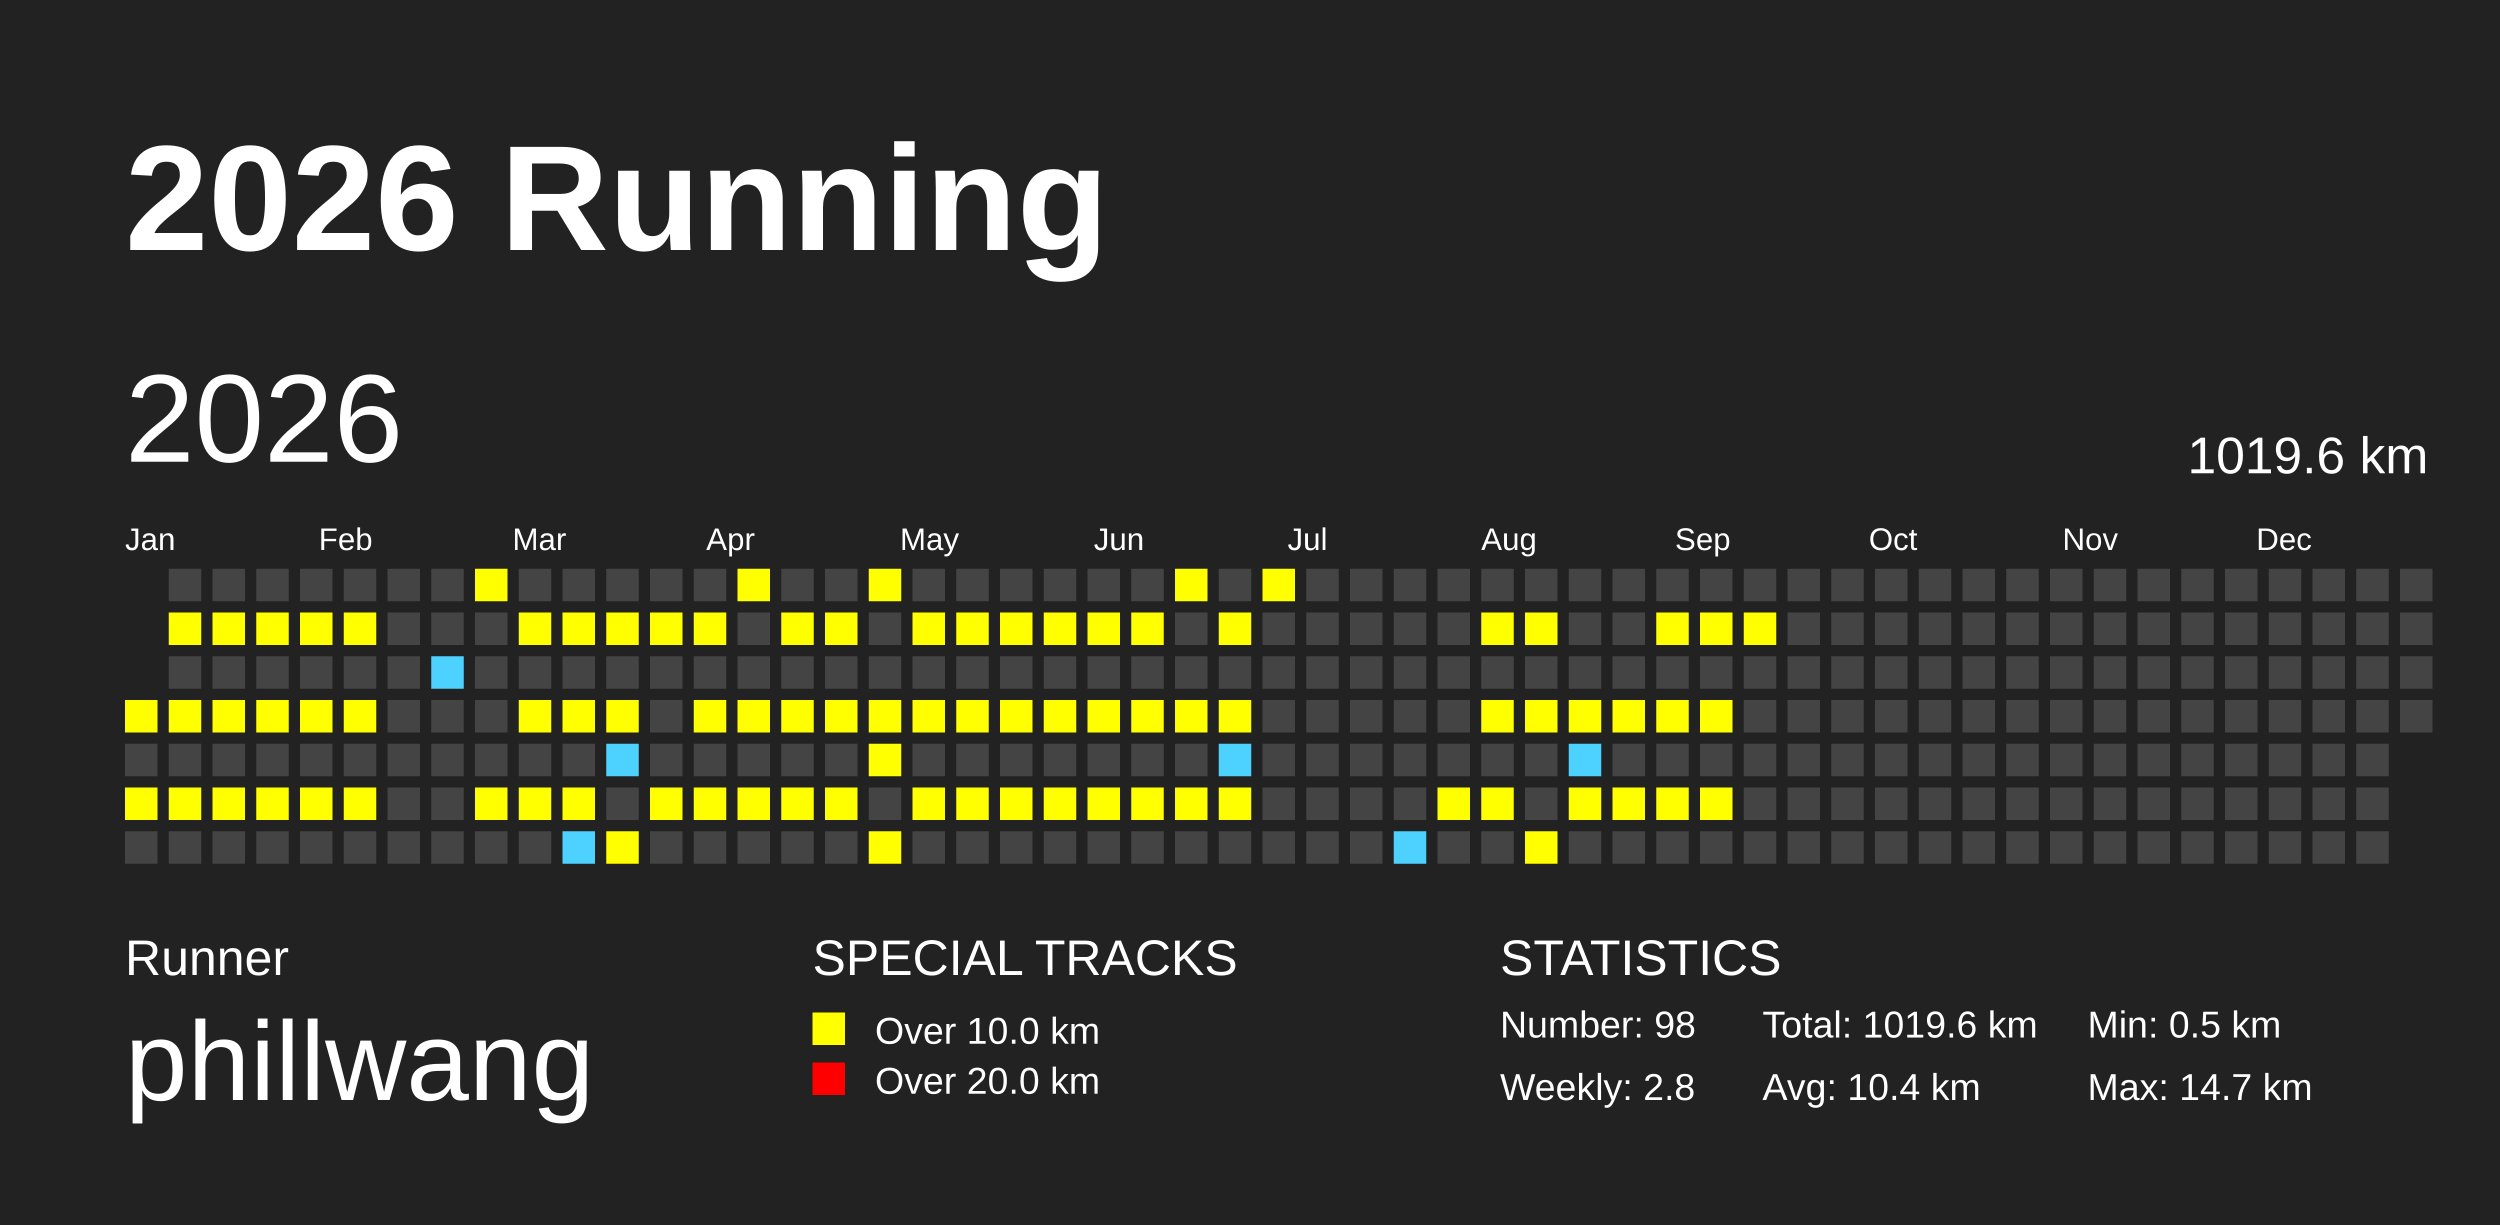
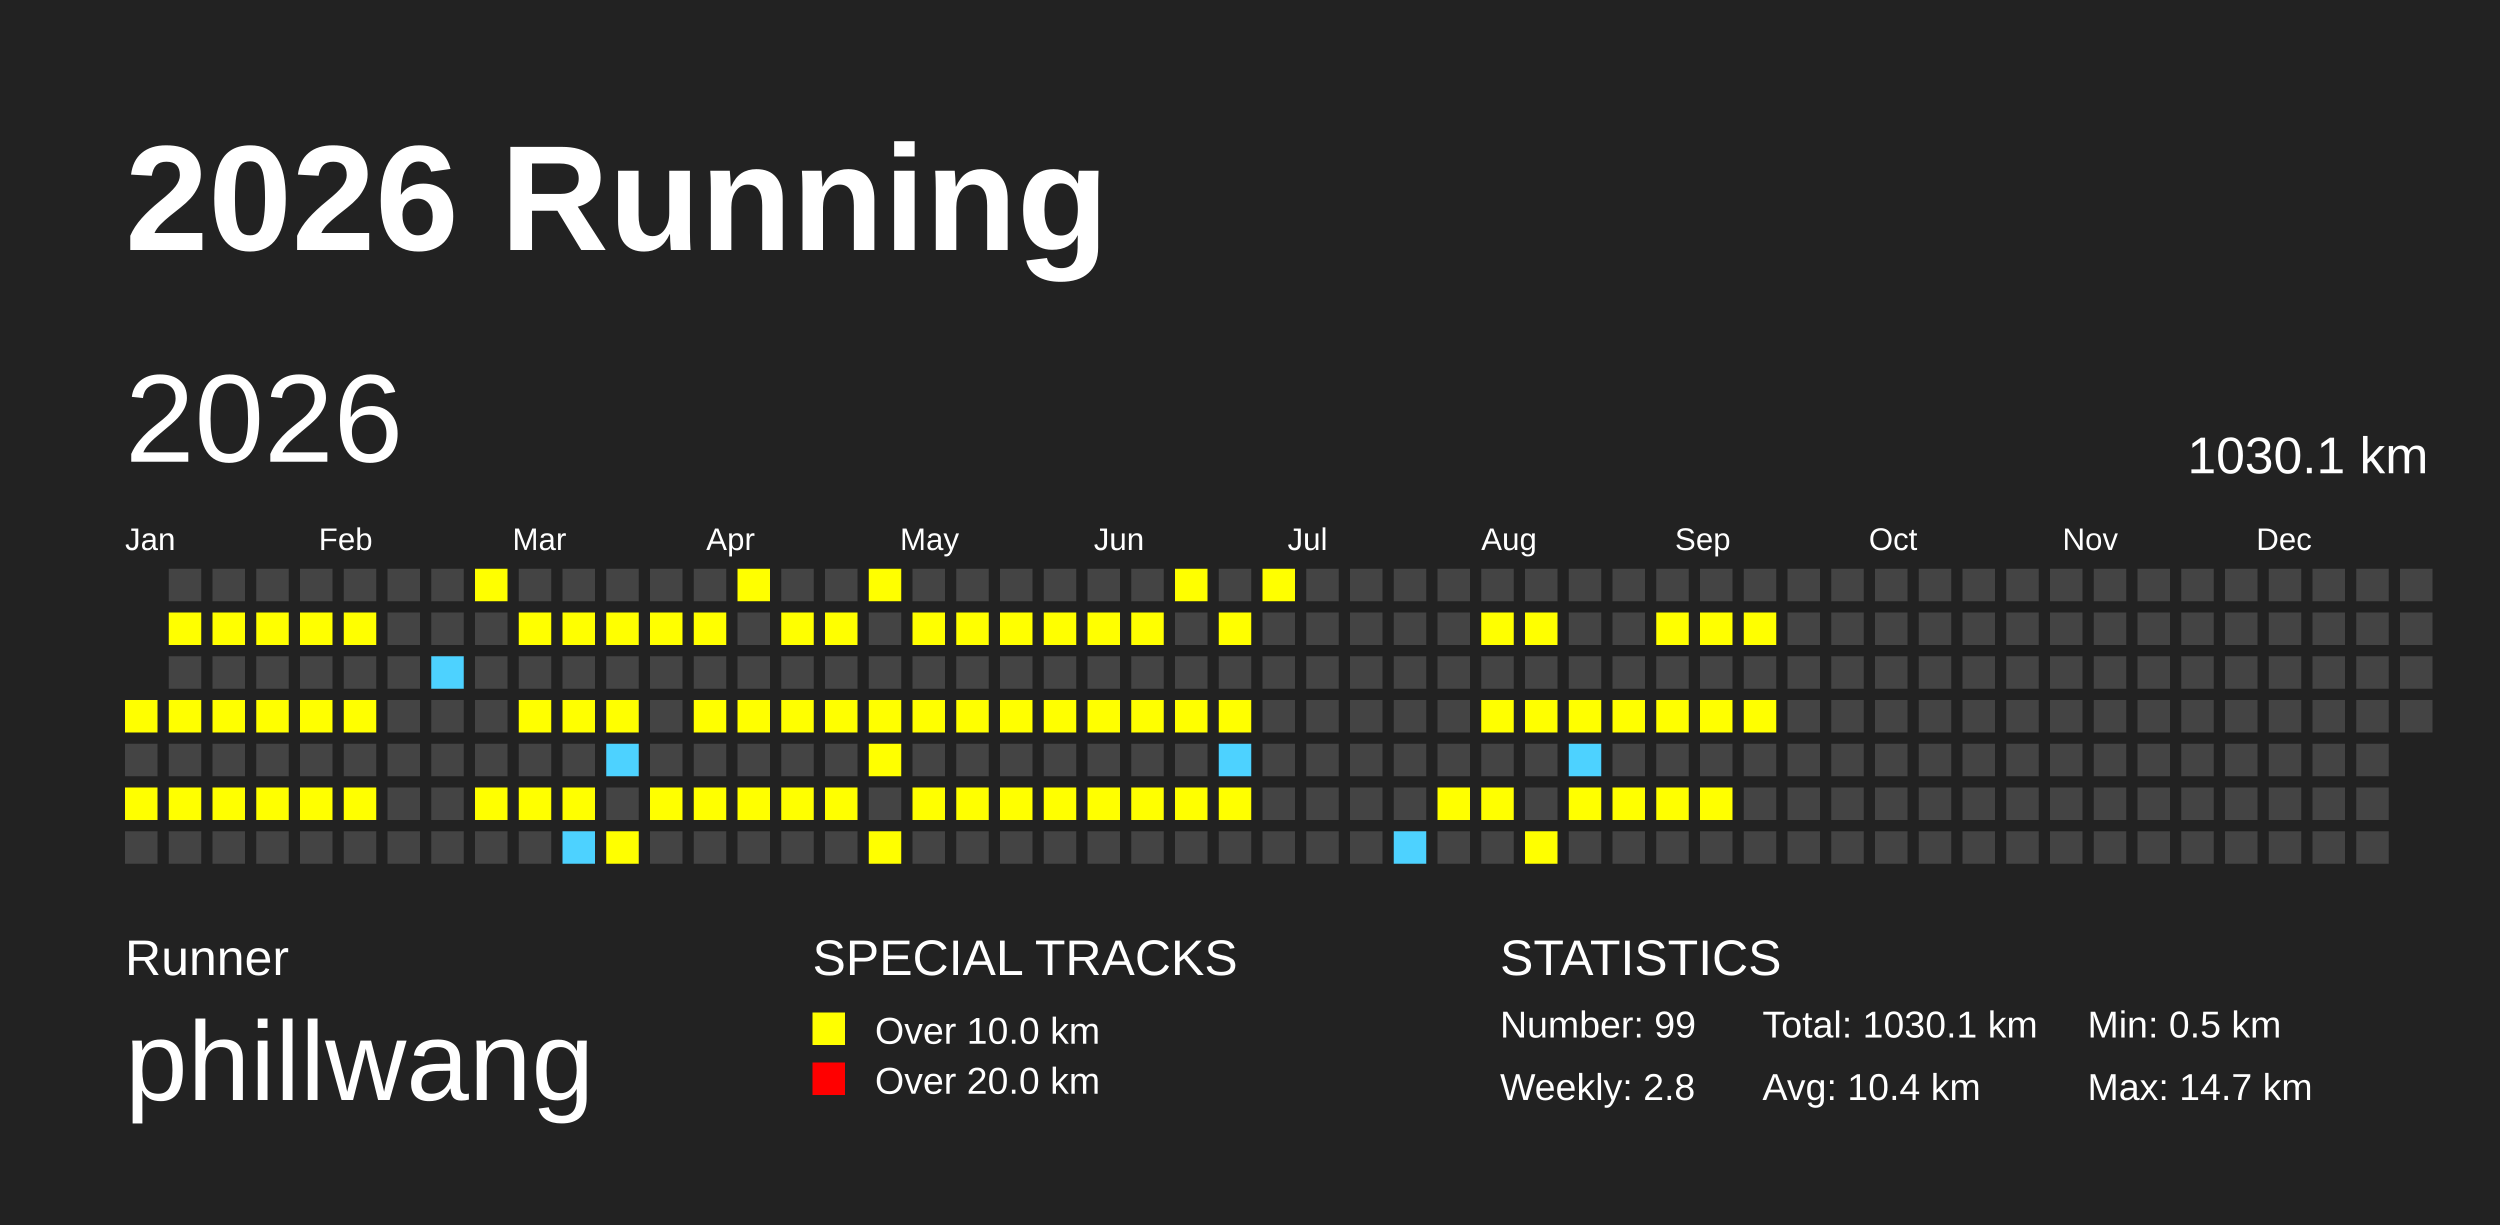
<svg xmlns="http://www.w3.org/2000/svg" baseProfile="full" height="98mm" version="1.1" viewBox="0,0,200,98" width="200mm">
  <defs>
    <pattern height="2" id="indoor-stripe" patternUnits="userSpaceOnUse" width="2">
      <line stroke="white" stroke-opacity="0.45" stroke-width="0.5" x1="0" x2="2" y1="2" y2="0" />
    </pattern>
  </defs>
  <rect fill="#222222" height="98" width="200" x="0" y="0" />
  <text fill="#FFFFFF" style="font-size:12px; font-family:Arial; font-weight:bold;" x="10" y="20">2026 Running</text>
  <text fill="#FFFFFF" style="font-size:4px; font-family:Arial" x="10" y="78">Runner</text>
  <text fill="#FFFFFF" style="font-size:9px; font-family:Arial" x="10" y="88">phillwang</text>
  <text fill="#FFFFFF" style="font-size:4px; font-family:Arial" x="65" y="78">SPECIAL TRACKS</text>
  <rect fill="yellow" height="2.6" width="2.6" x="65" y="81" />
  <text fill="#FFFFFF" style="font-size:3px; font-family:Arial" x="70" y="83.5">Over 10.0 km</text>
  <rect fill="red" height="2.6" width="2.6" x="65" y="85" />
  <text fill="#FFFFFF" style="font-size:3px; font-family:Arial" x="70" y="87.5">Over 20.0 km</text>
  <text fill="#FFFFFF" style="font-size:4px; font-family:Arial" x="120" y="78">STATISTICS</text>
-   <text fill="#FFFFFF" style="font-size:3px; font-family:Arial" x="120" y="83">Number: 98</text>
+   <text fill="#FFFFFF" style="font-size:3px; font-family:Arial" x="120" y="83">Number: 99</text>
  <text fill="#FFFFFF" style="font-size:3px; font-family:Arial" x="120" y="88">Weekly: 2.8</text>
-   <text fill="#FFFFFF" style="font-size:3px; font-family:Arial" x="141" y="83">Total: 1019.6 km</text>
+   <text fill="#FFFFFF" style="font-size:3px; font-family:Arial" x="141" y="83">Total: 1030.1 km</text>
  <text fill="#FFFFFF" style="font-size:3px; font-family:Arial" x="141" y="88">Avg: 10.4 km</text>
  <text fill="#FFFFFF" style="font-size:3px; font-family:Arial" x="167" y="83">Min: 0.5 km</text>
  <text fill="#FFFFFF" style="font-size:3px; font-family:Arial" x="167" y="88">Max: 14.7 km</text>
  <text dominant-baseline="hanging" fill="#FFFFFF" style="font-size:10.0px; font-family:Arial;" x="10" y="30">2026</text>
-   <text dominant-baseline="hanging" fill="#FFFFFF" style="font-size:4.125px; font-family:Arial;" x="175" y="35">1019.6 km</text>
+   <text dominant-baseline="hanging" fill="#FFFFFF" style="font-size:4.125px; font-family:Arial;" x="175" y="35">1030.1 km</text>
  <text fill="#FFFFFF" style="font-size:2.5px; font-family:Arial" x="10.0" y="44">Jan</text>
  <text fill="#FFFFFF" style="font-size:2.5px; font-family:Arial" x="25.5" y="44">Feb</text>
  <text fill="#FFFFFF" style="font-size:2.5px; font-family:Arial" x="41.0" y="44">Mar</text>
  <text fill="#FFFFFF" style="font-size:2.5px; font-family:Arial" x="56.5" y="44">Apr</text>
  <text fill="#FFFFFF" style="font-size:2.5px; font-family:Arial" x="72.0" y="44">May</text>
  <text fill="#FFFFFF" style="font-size:2.5px; font-family:Arial" x="87.5" y="44">Jun</text>
  <text fill="#FFFFFF" style="font-size:2.5px; font-family:Arial" x="103.0" y="44">Jul</text>
  <text fill="#FFFFFF" style="font-size:2.5px; font-family:Arial" x="118.5" y="44">Aug</text>
  <text fill="#FFFFFF" style="font-size:2.5px; font-family:Arial" x="134.0" y="44">Sep</text>
  <text fill="#FFFFFF" style="font-size:2.5px; font-family:Arial" x="149.5" y="44">Oct</text>
  <text fill="#FFFFFF" style="font-size:2.5px; font-family:Arial" x="165.0" y="44">Nov</text>
  <text fill="#FFFFFF" style="font-size:2.5px; font-family:Arial" x="180.5" y="44">Dec</text>
  <rect fill="yellow" height="2.6" width="2.6" x="10.0" y="56.0" />
  <rect fill="#444444" height="2.6" width="2.6" x="10.0" y="59.5" />
  <rect fill="yellow" height="2.6" width="2.6" x="10.0" y="63.0" />
  <rect fill="#444444" height="2.6" width="2.6" x="10.0" y="66.5" />
  <rect fill="#444444" height="2.6" width="2.6" x="13.5" y="45.5" />
  <rect fill="yellow" height="2.6" width="2.6" x="13.5" y="49.0" />
  <rect fill="#444444" height="2.6" width="2.6" x="13.5" y="52.5" />
  <rect fill="yellow" height="2.6" width="2.6" x="13.5" y="56.0" />
  <rect fill="#444444" height="2.6" width="2.6" x="13.5" y="59.5" />
  <rect fill="yellow" height="2.6" width="2.6" x="13.5" y="63.0" />
  <rect fill="#444444" height="2.6" width="2.6" x="13.5" y="66.5" />
  <rect fill="#444444" height="2.6" width="2.6" x="17.0" y="45.5" />
  <rect fill="yellow" height="2.6" width="2.6" x="17.0" y="49.0" />
  <rect fill="#444444" height="2.6" width="2.6" x="17.0" y="52.5" />
  <rect fill="yellow" height="2.6" width="2.6" x="17.0" y="56.0" />
  <rect fill="#444444" height="2.6" width="2.6" x="17.0" y="59.5" />
  <rect fill="yellow" height="2.6" width="2.6" x="17.0" y="63.0" />
  <rect fill="#444444" height="2.6" width="2.6" x="17.0" y="66.5" />
  <rect fill="#444444" height="2.6" width="2.6" x="20.5" y="45.5" />
  <rect fill="yellow" height="2.6" width="2.6" x="20.5" y="49.0" />
  <rect fill="#444444" height="2.6" width="2.6" x="20.5" y="52.5" />
  <rect fill="yellow" height="2.6" width="2.6" x="20.5" y="56.0" />
  <rect fill="#444444" height="2.6" width="2.6" x="20.5" y="59.5" />
  <rect fill="yellow" height="2.6" width="2.6" x="20.5" y="63.0" />
  <rect fill="#444444" height="2.6" width="2.6" x="20.5" y="66.5" />
  <rect fill="#444444" height="2.6" width="2.6" x="24.0" y="45.5" />
  <rect fill="yellow" height="2.6" width="2.6" x="24.0" y="49.0" />
  <rect fill="#444444" height="2.6" width="2.6" x="24.0" y="52.5" />
  <rect fill="yellow" height="2.6" width="2.6" x="24.0" y="56.0" />
  <rect fill="#444444" height="2.6" width="2.6" x="24.0" y="59.5" />
  <rect fill="yellow" height="2.6" width="2.6" x="24.0" y="63.0" />
  <rect fill="#444444" height="2.6" width="2.6" x="24.0" y="66.5" />
  <rect fill="#444444" height="2.6" width="2.6" x="27.5" y="45.5" />
  <rect fill="yellow" height="2.6" width="2.6" x="27.5" y="49.0" />
  <rect fill="#444444" height="2.6" width="2.6" x="27.5" y="52.5" />
  <rect fill="yellow" height="2.6" width="2.6" x="27.5" y="56.0" />
  <rect fill="#444444" height="2.6" width="2.6" x="27.5" y="59.5" />
  <rect fill="yellow" height="2.6" width="2.6" x="27.5" y="63.0" />
  <rect fill="#444444" height="2.6" width="2.6" x="27.5" y="66.5" />
  <rect fill="#444444" height="2.6" width="2.6" x="31.0" y="45.5" />
  <rect fill="#444444" height="2.6" width="2.6" x="31.0" y="49.0" />
  <rect fill="#444444" height="2.6" width="2.6" x="31.0" y="52.5" />
  <rect fill="#444444" height="2.6" width="2.6" x="31.0" y="56.0" />
  <rect fill="#444444" height="2.6" width="2.6" x="31.0" y="59.5" />
  <rect fill="#444444" height="2.6" width="2.6" x="31.0" y="63.0" />
  <rect fill="#444444" height="2.6" width="2.6" x="31.0" y="66.5" />
  <rect fill="#444444" height="2.6" width="2.6" x="34.5" y="45.5" />
  <rect fill="#444444" height="2.6" width="2.6" x="34.5" y="49.0" />
  <rect fill="#4DD2FF" height="2.6" width="2.6" x="34.5" y="52.5" />
  <rect fill="#444444" height="2.6" width="2.6" x="34.5" y="56.0" />
  <rect fill="#444444" height="2.6" width="2.6" x="34.5" y="59.5" />
  <rect fill="#444444" height="2.6" width="2.6" x="34.5" y="63.0" />
  <rect fill="#444444" height="2.6" width="2.6" x="34.5" y="66.5" />
  <rect fill="yellow" height="2.6" width="2.6" x="38.0" y="45.5" />
  <rect fill="#444444" height="2.6" width="2.6" x="38.0" y="49.0" />
  <rect fill="#444444" height="2.6" width="2.6" x="38.0" y="52.5" />
  <rect fill="#444444" height="2.6" width="2.6" x="38.0" y="56.0" />
  <rect fill="#444444" height="2.6" width="2.6" x="38.0" y="59.5" />
  <rect fill="yellow" height="2.6" width="2.6" x="38.0" y="63.0" />
  <rect fill="#444444" height="2.6" width="2.6" x="38.0" y="66.5" />
  <rect fill="#444444" height="2.6" width="2.6" x="41.5" y="45.5" />
  <rect fill="yellow" height="2.6" width="2.6" x="41.5" y="49.0" />
  <rect fill="#444444" height="2.6" width="2.6" x="41.5" y="52.5" />
  <rect fill="yellow" height="2.6" width="2.6" x="41.5" y="56.0" />
  <rect fill="#444444" height="2.6" width="2.6" x="41.5" y="59.5" />
  <rect fill="yellow" height="2.6" width="2.6" x="41.5" y="63.0" />
  <rect fill="#444444" height="2.6" width="2.6" x="41.5" y="66.5" />
  <rect fill="#444444" height="2.6" width="2.6" x="45.0" y="45.5" />
  <rect fill="yellow" height="2.6" width="2.6" x="45.0" y="49.0" />
  <rect fill="#444444" height="2.6" width="2.6" x="45.0" y="52.5" />
  <rect fill="yellow" height="2.6" width="2.6" x="45.0" y="56.0" />
  <rect fill="#444444" height="2.6" width="2.6" x="45.0" y="59.5" />
  <rect fill="yellow" height="2.6" width="2.6" x="45.0" y="63.0" />
  <rect fill="#4DD2FF" height="2.6" width="2.6" x="45.0" y="66.5" />
  <rect fill="#444444" height="2.6" width="2.6" x="48.5" y="45.5" />
  <rect fill="yellow" height="2.6" width="2.6" x="48.5" y="49.0" />
  <rect fill="#444444" height="2.6" width="2.6" x="48.5" y="52.5" />
  <rect fill="yellow" height="2.6" width="2.6" x="48.5" y="56.0" />
  <rect fill="#4DD2FF" height="2.6" width="2.6" x="48.5" y="59.5" />
  <rect fill="#444444" height="2.6" width="2.6" x="48.5" y="63.0" />
  <rect fill="yellow" height="2.6" width="2.6" x="48.5" y="66.5" />
  <rect fill="#444444" height="2.6" width="2.6" x="52.0" y="45.5" />
  <rect fill="yellow" height="2.6" width="2.6" x="52.0" y="49.0" />
  <rect fill="#444444" height="2.6" width="2.6" x="52.0" y="52.5" />
  <rect fill="#444444" height="2.6" width="2.6" x="52.0" y="56.0" />
  <rect fill="#444444" height="2.6" width="2.6" x="52.0" y="59.5" />
  <rect fill="yellow" height="2.6" width="2.6" x="52.0" y="63.0" />
  <rect fill="#444444" height="2.6" width="2.6" x="52.0" y="66.5" />
  <rect fill="#444444" height="2.6" width="2.6" x="55.5" y="45.5" />
  <rect fill="yellow" height="2.6" width="2.6" x="55.5" y="49.0" />
  <rect fill="#444444" height="2.6" width="2.6" x="55.5" y="52.5" />
  <rect fill="yellow" height="2.6" width="2.6" x="55.5" y="56.0" />
  <rect fill="#444444" height="2.6" width="2.6" x="55.5" y="59.5" />
  <rect fill="yellow" height="2.6" width="2.6" x="55.5" y="63.0" />
  <rect fill="#444444" height="2.6" width="2.6" x="55.5" y="66.5" />
  <rect fill="yellow" height="2.6" width="2.6" x="59.0" y="45.5" />
  <rect fill="#444444" height="2.6" width="2.6" x="59.0" y="49.0" />
  <rect fill="#444444" height="2.6" width="2.6" x="59.0" y="52.5" />
  <rect fill="yellow" height="2.6" width="2.6" x="59.0" y="56.0" />
  <rect fill="#444444" height="2.6" width="2.6" x="59.0" y="59.5" />
  <rect fill="yellow" height="2.6" width="2.6" x="59.0" y="63.0" />
  <rect fill="#444444" height="2.6" width="2.6" x="59.0" y="66.5" />
  <rect fill="#444444" height="2.6" width="2.6" x="62.5" y="45.5" />
  <rect fill="yellow" height="2.6" width="2.6" x="62.5" y="49.0" />
  <rect fill="#444444" height="2.6" width="2.6" x="62.5" y="52.5" />
  <rect fill="yellow" height="2.6" width="2.6" x="62.5" y="56.0" />
  <rect fill="#444444" height="2.6" width="2.6" x="62.5" y="59.5" />
  <rect fill="yellow" height="2.6" width="2.6" x="62.5" y="63.0" />
  <rect fill="#444444" height="2.6" width="2.6" x="62.5" y="66.5" />
  <rect fill="#444444" height="2.6" width="2.6" x="66.0" y="45.5" />
  <rect fill="yellow" height="2.6" width="2.6" x="66.0" y="49.0" />
  <rect fill="#444444" height="2.6" width="2.6" x="66.0" y="52.5" />
  <rect fill="yellow" height="2.6" width="2.6" x="66.0" y="56.0" />
  <rect fill="#444444" height="2.6" width="2.6" x="66.0" y="59.5" />
  <rect fill="yellow" height="2.6" width="2.6" x="66.0" y="63.0" />
  <rect fill="#444444" height="2.6" width="2.6" x="66.0" y="66.5" />
  <rect fill="yellow" height="2.6" width="2.6" x="69.5" y="45.5" />
  <rect fill="#444444" height="2.6" width="2.6" x="69.5" y="49.0" />
  <rect fill="#444444" height="2.6" width="2.6" x="69.5" y="52.5" />
  <rect fill="yellow" height="2.6" width="2.6" x="69.5" y="56.0" />
  <rect fill="yellow" height="2.6" width="2.6" x="69.5" y="59.5" />
  <rect fill="#444444" height="2.6" width="2.6" x="69.5" y="63.0" />
  <rect fill="yellow" height="2.6" width="2.6" x="69.5" y="66.5" />
  <rect fill="#444444" height="2.6" width="2.6" x="73.0" y="45.5" />
  <rect fill="yellow" height="2.6" width="2.6" x="73.0" y="49.0" />
  <rect fill="#444444" height="2.6" width="2.6" x="73.0" y="52.5" />
  <rect fill="yellow" height="2.6" width="2.6" x="73.0" y="56.0" />
  <rect fill="#444444" height="2.6" width="2.6" x="73.0" y="59.5" />
  <rect fill="yellow" height="2.6" width="2.6" x="73.0" y="63.0" />
  <rect fill="#444444" height="2.6" width="2.6" x="73.0" y="66.5" />
  <rect fill="#444444" height="2.6" width="2.6" x="76.5" y="45.5" />
  <rect fill="yellow" height="2.6" width="2.6" x="76.5" y="49.0" />
  <rect fill="#444444" height="2.6" width="2.6" x="76.5" y="52.5" />
  <rect fill="yellow" height="2.6" width="2.6" x="76.5" y="56.0" />
  <rect fill="#444444" height="2.6" width="2.6" x="76.5" y="59.5" />
  <rect fill="yellow" height="2.6" width="2.6" x="76.5" y="63.0" />
  <rect fill="#444444" height="2.6" width="2.6" x="76.5" y="66.5" />
  <rect fill="#444444" height="2.6" width="2.6" x="80.0" y="45.5" />
  <rect fill="yellow" height="2.6" width="2.6" x="80.0" y="49.0" />
  <rect fill="#444444" height="2.6" width="2.6" x="80.0" y="52.5" />
  <rect fill="yellow" height="2.6" width="2.6" x="80.0" y="56.0" />
  <rect fill="#444444" height="2.6" width="2.6" x="80.0" y="59.5" />
  <rect fill="yellow" height="2.6" width="2.6" x="80.0" y="63.0" />
  <rect fill="#444444" height="2.6" width="2.6" x="80.0" y="66.5" />
  <rect fill="#444444" height="2.6" width="2.6" x="83.5" y="45.5" />
  <rect fill="yellow" height="2.6" width="2.6" x="83.5" y="49.0" />
  <rect fill="#444444" height="2.6" width="2.6" x="83.5" y="52.5" />
  <rect fill="yellow" height="2.6" width="2.6" x="83.5" y="56.0" />
  <rect fill="#444444" height="2.6" width="2.6" x="83.5" y="59.5" />
  <rect fill="yellow" height="2.6" width="2.6" x="83.5" y="63.0" />
  <rect fill="#444444" height="2.6" width="2.6" x="83.5" y="66.5" />
  <rect fill="#444444" height="2.6" width="2.6" x="87.0" y="45.5" />
  <rect fill="yellow" height="2.6" width="2.6" x="87.0" y="49.0" />
  <rect fill="#444444" height="2.6" width="2.6" x="87.0" y="52.5" />
  <rect fill="yellow" height="2.6" width="2.6" x="87.0" y="56.0" />
  <rect fill="#444444" height="2.6" width="2.6" x="87.0" y="59.5" />
  <rect fill="yellow" height="2.6" width="2.6" x="87.0" y="63.0" />
  <rect fill="#444444" height="2.6" width="2.6" x="87.0" y="66.5" />
  <rect fill="#444444" height="2.6" width="2.6" x="90.5" y="45.5" />
  <rect fill="yellow" height="2.6" width="2.6" x="90.5" y="49.0" />
  <rect fill="#444444" height="2.6" width="2.6" x="90.5" y="52.5" />
  <rect fill="yellow" height="2.6" width="2.6" x="90.5" y="56.0" />
  <rect fill="#444444" height="2.6" width="2.6" x="90.5" y="59.5" />
  <rect fill="yellow" height="2.6" width="2.6" x="90.5" y="63.0" />
  <rect fill="#444444" height="2.6" width="2.6" x="90.5" y="66.5" />
  <rect fill="yellow" height="2.6" width="2.6" x="94.0" y="45.5" />
  <rect fill="#444444" height="2.6" width="2.6" x="94.0" y="49.0" />
  <rect fill="#444444" height="2.6" width="2.6" x="94.0" y="52.5" />
  <rect fill="yellow" height="2.6" width="2.6" x="94.0" y="56.0" />
  <rect fill="#444444" height="2.6" width="2.6" x="94.0" y="59.5" />
  <rect fill="yellow" height="2.6" width="2.6" x="94.0" y="63.0" />
  <rect fill="#444444" height="2.6" width="2.6" x="94.0" y="66.5" />
  <rect fill="#444444" height="2.6" width="2.6" x="97.5" y="45.5" />
  <rect fill="yellow" height="2.6" width="2.6" x="97.5" y="49.0" />
  <rect fill="#444444" height="2.6" width="2.6" x="97.5" y="52.5" />
  <rect fill="yellow" height="2.6" width="2.6" x="97.5" y="56.0" />
  <rect fill="#4DD2FF" height="2.6" width="2.6" x="97.5" y="59.5" />
  <rect fill="yellow" height="2.6" width="2.6" x="97.5" y="63.0" />
  <rect fill="#444444" height="2.6" width="2.6" x="97.5" y="66.5" />
  <rect fill="yellow" height="2.6" width="2.6" x="101.0" y="45.5" />
  <rect fill="#444444" height="2.6" width="2.6" x="101.0" y="49.0" />
  <rect fill="#444444" height="2.6" width="2.6" x="101.0" y="52.5" />
  <rect fill="#444444" height="2.6" width="2.6" x="101.0" y="56.0" />
  <rect fill="#444444" height="2.6" width="2.6" x="101.0" y="59.5" />
  <rect fill="#444444" height="2.6" width="2.6" x="101.0" y="63.0" />
  <rect fill="#444444" height="2.6" width="2.6" x="101.0" y="66.5" />
  <rect fill="#444444" height="2.6" width="2.6" x="104.5" y="45.5" />
  <rect fill="#444444" height="2.6" width="2.6" x="104.5" y="49.0" />
  <rect fill="#444444" height="2.6" width="2.6" x="104.5" y="52.5" />
  <rect fill="#444444" height="2.6" width="2.6" x="104.5" y="56.0" />
  <rect fill="#444444" height="2.6" width="2.6" x="104.5" y="59.5" />
  <rect fill="#444444" height="2.6" width="2.6" x="104.5" y="63.0" />
  <rect fill="#444444" height="2.6" width="2.6" x="104.5" y="66.5" />
  <rect fill="#444444" height="2.6" width="2.6" x="108.0" y="45.5" />
  <rect fill="#444444" height="2.6" width="2.6" x="108.0" y="49.0" />
  <rect fill="#444444" height="2.6" width="2.6" x="108.0" y="52.5" />
  <rect fill="#444444" height="2.6" width="2.6" x="108.0" y="56.0" />
  <rect fill="#444444" height="2.6" width="2.6" x="108.0" y="59.5" />
  <rect fill="#444444" height="2.6" width="2.6" x="108.0" y="63.0" />
  <rect fill="#444444" height="2.6" width="2.6" x="108.0" y="66.5" />
  <rect fill="#444444" height="2.6" width="2.6" x="111.5" y="45.5" />
  <rect fill="#444444" height="2.6" width="2.6" x="111.5" y="49.0" />
  <rect fill="#444444" height="2.6" width="2.6" x="111.5" y="52.5" />
  <rect fill="#444444" height="2.6" width="2.6" x="111.5" y="56.0" />
  <rect fill="#444444" height="2.6" width="2.6" x="111.5" y="59.5" />
  <rect fill="#444444" height="2.6" width="2.6" x="111.5" y="63.0" />
  <rect fill="#4DD2FF" height="2.6" width="2.6" x="111.5" y="66.5" />
  <rect fill="#444444" height="2.6" width="2.6" x="115.0" y="45.5" />
  <rect fill="#444444" height="2.6" width="2.6" x="115.0" y="49.0" />
  <rect fill="#444444" height="2.6" width="2.6" x="115.0" y="52.5" />
  <rect fill="#444444" height="2.6" width="2.6" x="115.0" y="56.0" />
  <rect fill="#444444" height="2.6" width="2.6" x="115.0" y="59.5" />
  <rect fill="yellow" height="2.6" width="2.6" x="115.0" y="63.0" />
  <rect fill="#444444" height="2.6" width="2.6" x="115.0" y="66.5" />
  <rect fill="#444444" height="2.6" width="2.6" x="118.5" y="45.5" />
  <rect fill="yellow" height="2.6" width="2.6" x="118.5" y="49.0" />
  <rect fill="#444444" height="2.6" width="2.6" x="118.5" y="52.5" />
  <rect fill="yellow" height="2.6" width="2.6" x="118.5" y="56.0" />
  <rect fill="#444444" height="2.6" width="2.6" x="118.5" y="59.5" />
  <rect fill="yellow" height="2.6" width="2.6" x="118.5" y="63.0" />
  <rect fill="#444444" height="2.6" width="2.6" x="118.5" y="66.5" />
  <rect fill="#444444" height="2.6" width="2.6" x="122.0" y="45.5" />
  <rect fill="yellow" height="2.6" width="2.6" x="122.0" y="49.0" />
  <rect fill="#444444" height="2.6" width="2.6" x="122.0" y="52.5" />
  <rect fill="yellow" height="2.6" width="2.6" x="122.0" y="56.0" />
  <rect fill="#444444" height="2.6" width="2.6" x="122.0" y="59.5" />
  <rect fill="#444444" height="2.6" width="2.6" x="122.0" y="63.0" />
  <rect fill="yellow" height="2.6" width="2.6" x="122.0" y="66.5" />
  <rect fill="#444444" height="2.6" width="2.6" x="125.5" y="45.5" />
  <rect fill="#444444" height="2.6" width="2.6" x="125.5" y="49.0" />
  <rect fill="#444444" height="2.6" width="2.6" x="125.5" y="52.5" />
  <rect fill="yellow" height="2.6" width="2.6" x="125.5" y="56.0" />
  <rect fill="#4DD2FF" height="2.6" width="2.6" x="125.5" y="59.5" />
  <rect fill="yellow" height="2.6" width="2.6" x="125.5" y="63.0" />
  <rect fill="#444444" height="2.6" width="2.6" x="125.5" y="66.5" />
  <rect fill="#444444" height="2.6" width="2.6" x="129.0" y="45.5" />
  <rect fill="#444444" height="2.6" width="2.6" x="129.0" y="49.0" />
  <rect fill="#444444" height="2.6" width="2.6" x="129.0" y="52.5" />
  <rect fill="yellow" height="2.6" width="2.6" x="129.0" y="56.0" />
  <rect fill="#444444" height="2.6" width="2.6" x="129.0" y="59.5" />
  <rect fill="yellow" height="2.6" width="2.6" x="129.0" y="63.0" />
  <rect fill="#444444" height="2.6" width="2.6" x="129.0" y="66.5" />
  <rect fill="#444444" height="2.6" width="2.6" x="132.5" y="45.5" />
  <rect fill="yellow" height="2.6" width="2.6" x="132.5" y="49.0" />
  <rect fill="#444444" height="2.6" width="2.6" x="132.5" y="52.5" />
  <rect fill="yellow" height="2.6" width="2.6" x="132.5" y="56.0" />
  <rect fill="#444444" height="2.6" width="2.6" x="132.5" y="59.5" />
  <rect fill="yellow" height="2.6" width="2.6" x="132.5" y="63.0" />
  <rect fill="#444444" height="2.6" width="2.6" x="132.5" y="66.5" />
  <rect fill="#444444" height="2.6" width="2.6" x="136.0" y="45.5" />
  <rect fill="yellow" height="2.6" width="2.6" x="136.0" y="49.0" />
  <rect fill="#444444" height="2.6" width="2.6" x="136.0" y="52.5" />
  <rect fill="yellow" height="2.6" width="2.6" x="136.0" y="56.0" />
  <rect fill="#444444" height="2.6" width="2.6" x="136.0" y="59.5" />
  <rect fill="yellow" height="2.6" width="2.6" x="136.0" y="63.0" />
  <rect fill="#444444" height="2.6" width="2.6" x="136.0" y="66.5" />
  <rect fill="#444444" height="2.6" width="2.6" x="139.5" y="45.5" />
  <rect fill="yellow" height="2.6" width="2.6" x="139.5" y="49.0" />
  <rect fill="#444444" height="2.6" width="2.6" x="139.5" y="52.5" />
-   <rect fill="#444444" height="2.6" width="2.6" x="139.5" y="56.0" />
+   <rect fill="yellow" height="2.6" width="2.6" x="139.5" y="56.0" />
  <rect fill="#444444" height="2.6" width="2.6" x="139.5" y="59.5" />
  <rect fill="#444444" height="2.6" width="2.6" x="139.5" y="63.0" />
  <rect fill="#444444" height="2.6" width="2.6" x="139.5" y="66.5" />
  <rect fill="#444444" height="2.6" width="2.6" x="143.0" y="45.5" />
  <rect fill="#444444" height="2.6" width="2.6" x="143.0" y="49.0" />
  <rect fill="#444444" height="2.6" width="2.6" x="143.0" y="52.5" />
  <rect fill="#444444" height="2.6" width="2.6" x="143.0" y="56.0" />
  <rect fill="#444444" height="2.6" width="2.6" x="143.0" y="59.5" />
  <rect fill="#444444" height="2.6" width="2.6" x="143.0" y="63.0" />
  <rect fill="#444444" height="2.6" width="2.6" x="143.0" y="66.5" />
  <rect fill="#444444" height="2.6" width="2.6" x="146.5" y="45.5" />
  <rect fill="#444444" height="2.6" width="2.6" x="146.5" y="49.0" />
  <rect fill="#444444" height="2.6" width="2.6" x="146.5" y="52.5" />
  <rect fill="#444444" height="2.6" width="2.6" x="146.5" y="56.0" />
  <rect fill="#444444" height="2.6" width="2.6" x="146.5" y="59.5" />
  <rect fill="#444444" height="2.6" width="2.6" x="146.5" y="63.0" />
  <rect fill="#444444" height="2.6" width="2.6" x="146.5" y="66.5" />
  <rect fill="#444444" height="2.6" width="2.6" x="150.0" y="45.5" />
  <rect fill="#444444" height="2.6" width="2.6" x="150.0" y="49.0" />
  <rect fill="#444444" height="2.6" width="2.6" x="150.0" y="52.5" />
  <rect fill="#444444" height="2.6" width="2.6" x="150.0" y="56.0" />
  <rect fill="#444444" height="2.6" width="2.6" x="150.0" y="59.5" />
  <rect fill="#444444" height="2.6" width="2.6" x="150.0" y="63.0" />
  <rect fill="#444444" height="2.6" width="2.6" x="150.0" y="66.5" />
  <rect fill="#444444" height="2.6" width="2.6" x="153.5" y="45.5" />
  <rect fill="#444444" height="2.6" width="2.6" x="153.5" y="49.0" />
  <rect fill="#444444" height="2.6" width="2.6" x="153.5" y="52.5" />
  <rect fill="#444444" height="2.6" width="2.6" x="153.5" y="56.0" />
  <rect fill="#444444" height="2.6" width="2.6" x="153.5" y="59.5" />
  <rect fill="#444444" height="2.6" width="2.6" x="153.5" y="63.0" />
  <rect fill="#444444" height="2.6" width="2.6" x="153.5" y="66.5" />
  <rect fill="#444444" height="2.6" width="2.6" x="157.0" y="45.5" />
  <rect fill="#444444" height="2.6" width="2.6" x="157.0" y="49.0" />
  <rect fill="#444444" height="2.6" width="2.6" x="157.0" y="52.5" />
  <rect fill="#444444" height="2.6" width="2.6" x="157.0" y="56.0" />
  <rect fill="#444444" height="2.6" width="2.6" x="157.0" y="59.5" />
  <rect fill="#444444" height="2.6" width="2.6" x="157.0" y="63.0" />
  <rect fill="#444444" height="2.6" width="2.6" x="157.0" y="66.5" />
  <rect fill="#444444" height="2.6" width="2.6" x="160.5" y="45.5" />
  <rect fill="#444444" height="2.6" width="2.6" x="160.5" y="49.0" />
  <rect fill="#444444" height="2.6" width="2.6" x="160.5" y="52.5" />
  <rect fill="#444444" height="2.6" width="2.6" x="160.5" y="56.0" />
  <rect fill="#444444" height="2.6" width="2.6" x="160.5" y="59.5" />
  <rect fill="#444444" height="2.6" width="2.6" x="160.5" y="63.0" />
  <rect fill="#444444" height="2.6" width="2.6" x="160.5" y="66.5" />
  <rect fill="#444444" height="2.6" width="2.6" x="164.0" y="45.5" />
  <rect fill="#444444" height="2.6" width="2.6" x="164.0" y="49.0" />
  <rect fill="#444444" height="2.6" width="2.6" x="164.0" y="52.5" />
  <rect fill="#444444" height="2.6" width="2.6" x="164.0" y="56.0" />
  <rect fill="#444444" height="2.6" width="2.6" x="164.0" y="59.5" />
  <rect fill="#444444" height="2.6" width="2.6" x="164.0" y="63.0" />
  <rect fill="#444444" height="2.6" width="2.6" x="164.0" y="66.5" />
  <rect fill="#444444" height="2.6" width="2.6" x="167.5" y="45.5" />
  <rect fill="#444444" height="2.6" width="2.6" x="167.5" y="49.0" />
  <rect fill="#444444" height="2.6" width="2.6" x="167.5" y="52.5" />
  <rect fill="#444444" height="2.6" width="2.6" x="167.5" y="56.0" />
  <rect fill="#444444" height="2.6" width="2.6" x="167.5" y="59.5" />
  <rect fill="#444444" height="2.6" width="2.6" x="167.5" y="63.0" />
  <rect fill="#444444" height="2.6" width="2.6" x="167.5" y="66.5" />
  <rect fill="#444444" height="2.6" width="2.6" x="171.0" y="45.5" />
  <rect fill="#444444" height="2.6" width="2.6" x="171.0" y="49.0" />
  <rect fill="#444444" height="2.6" width="2.6" x="171.0" y="52.5" />
  <rect fill="#444444" height="2.6" width="2.6" x="171.0" y="56.0" />
  <rect fill="#444444" height="2.6" width="2.6" x="171.0" y="59.5" />
  <rect fill="#444444" height="2.6" width="2.6" x="171.0" y="63.0" />
  <rect fill="#444444" height="2.6" width="2.6" x="171.0" y="66.5" />
  <rect fill="#444444" height="2.6" width="2.6" x="174.5" y="45.5" />
  <rect fill="#444444" height="2.6" width="2.6" x="174.5" y="49.0" />
  <rect fill="#444444" height="2.6" width="2.6" x="174.5" y="52.5" />
  <rect fill="#444444" height="2.6" width="2.6" x="174.5" y="56.0" />
  <rect fill="#444444" height="2.6" width="2.6" x="174.5" y="59.5" />
  <rect fill="#444444" height="2.6" width="2.6" x="174.5" y="63.0" />
  <rect fill="#444444" height="2.6" width="2.6" x="174.5" y="66.5" />
  <rect fill="#444444" height="2.6" width="2.6" x="178.0" y="45.5" />
  <rect fill="#444444" height="2.6" width="2.6" x="178.0" y="49.0" />
  <rect fill="#444444" height="2.6" width="2.6" x="178.0" y="52.5" />
  <rect fill="#444444" height="2.6" width="2.6" x="178.0" y="56.0" />
  <rect fill="#444444" height="2.6" width="2.6" x="178.0" y="59.5" />
  <rect fill="#444444" height="2.6" width="2.6" x="178.0" y="63.0" />
  <rect fill="#444444" height="2.6" width="2.6" x="178.0" y="66.5" />
  <rect fill="#444444" height="2.6" width="2.6" x="181.5" y="45.5" />
  <rect fill="#444444" height="2.6" width="2.6" x="181.5" y="49.0" />
  <rect fill="#444444" height="2.6" width="2.6" x="181.5" y="52.5" />
  <rect fill="#444444" height="2.6" width="2.6" x="181.5" y="56.0" />
  <rect fill="#444444" height="2.6" width="2.6" x="181.5" y="59.5" />
  <rect fill="#444444" height="2.6" width="2.6" x="181.5" y="63.0" />
  <rect fill="#444444" height="2.6" width="2.6" x="181.5" y="66.5" />
  <rect fill="#444444" height="2.6" width="2.6" x="185.0" y="45.5" />
  <rect fill="#444444" height="2.6" width="2.6" x="185.0" y="49.0" />
  <rect fill="#444444" height="2.6" width="2.6" x="185.0" y="52.5" />
  <rect fill="#444444" height="2.6" width="2.6" x="185.0" y="56.0" />
  <rect fill="#444444" height="2.6" width="2.6" x="185.0" y="59.5" />
  <rect fill="#444444" height="2.6" width="2.6" x="185.0" y="63.0" />
  <rect fill="#444444" height="2.6" width="2.6" x="185.0" y="66.5" />
  <rect fill="#444444" height="2.6" width="2.6" x="188.5" y="45.5" />
  <rect fill="#444444" height="2.6" width="2.6" x="188.5" y="49.0" />
  <rect fill="#444444" height="2.6" width="2.6" x="188.5" y="52.5" />
  <rect fill="#444444" height="2.6" width="2.6" x="188.5" y="56.0" />
  <rect fill="#444444" height="2.6" width="2.6" x="188.5" y="59.5" />
  <rect fill="#444444" height="2.6" width="2.6" x="188.5" y="63.0" />
  <rect fill="#444444" height="2.6" width="2.6" x="188.5" y="66.5" />
  <rect fill="#444444" height="2.6" width="2.6" x="192.0" y="45.5" />
  <rect fill="#444444" height="2.6" width="2.6" x="192.0" y="49.0" />
  <rect fill="#444444" height="2.6" width="2.6" x="192.0" y="52.5" />
  <rect fill="#444444" height="2.6" width="2.6" x="192.0" y="56.0" />
</svg>
